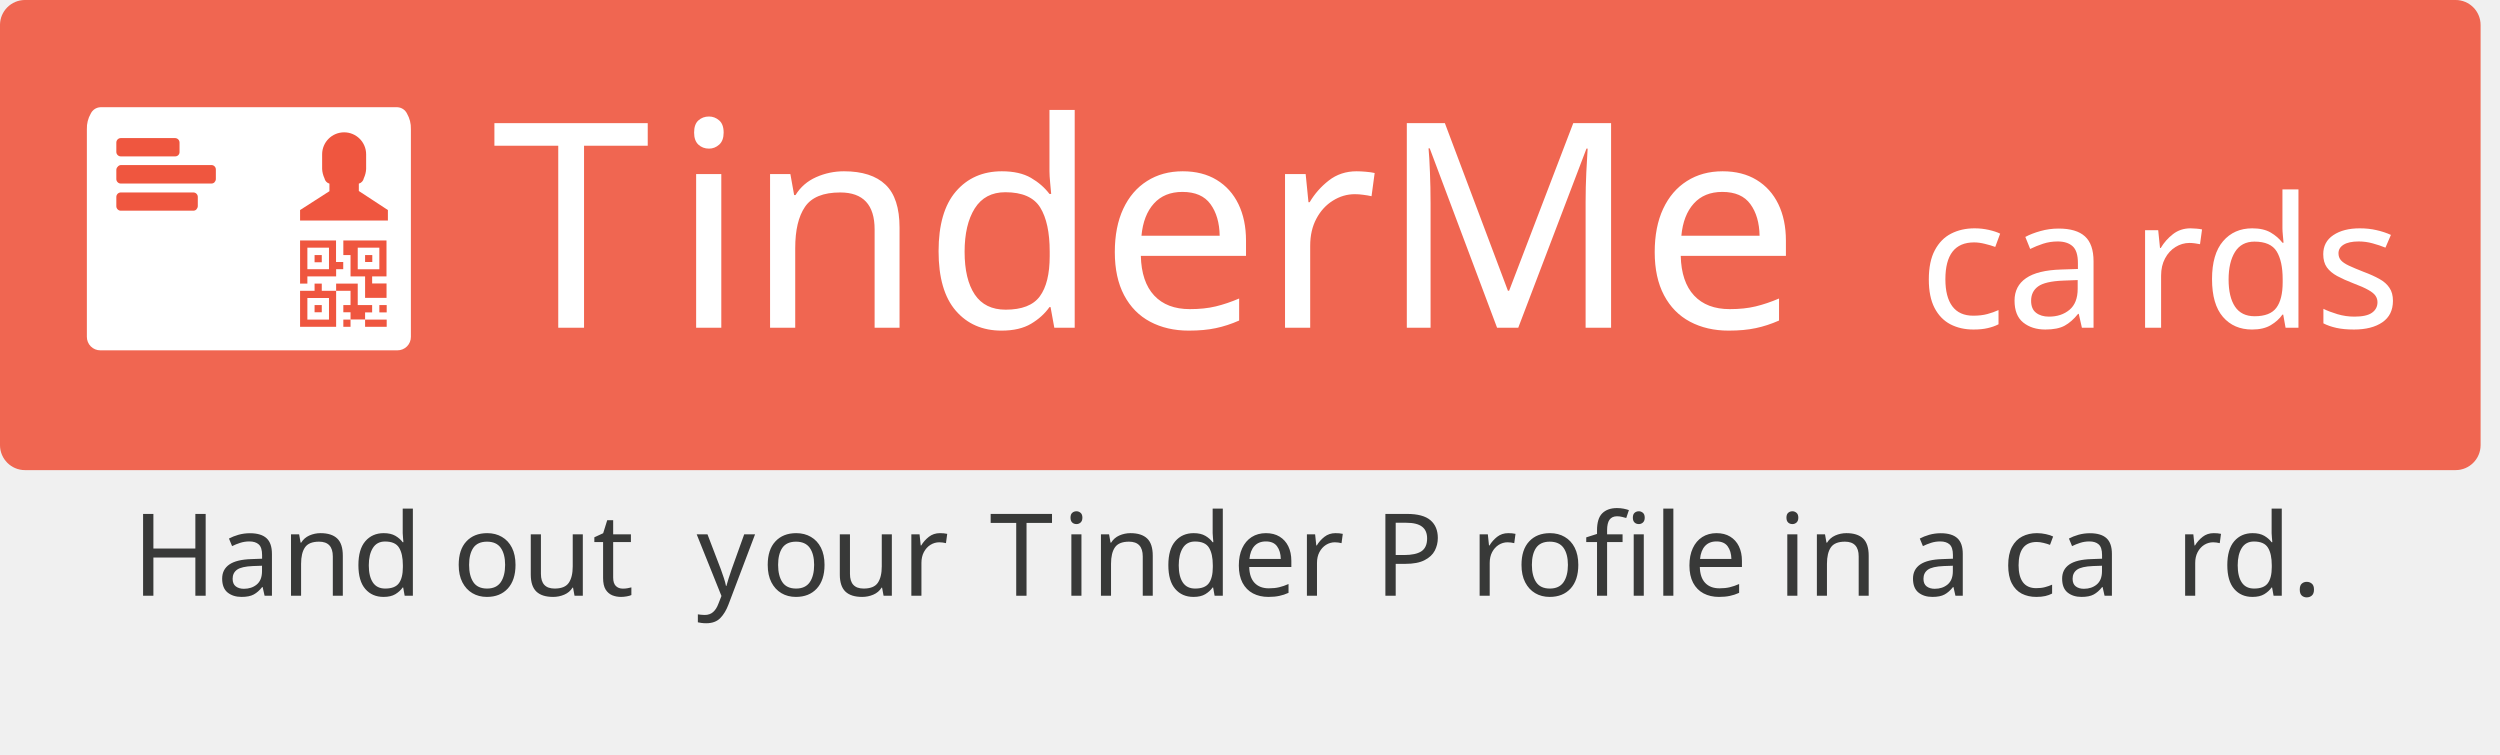
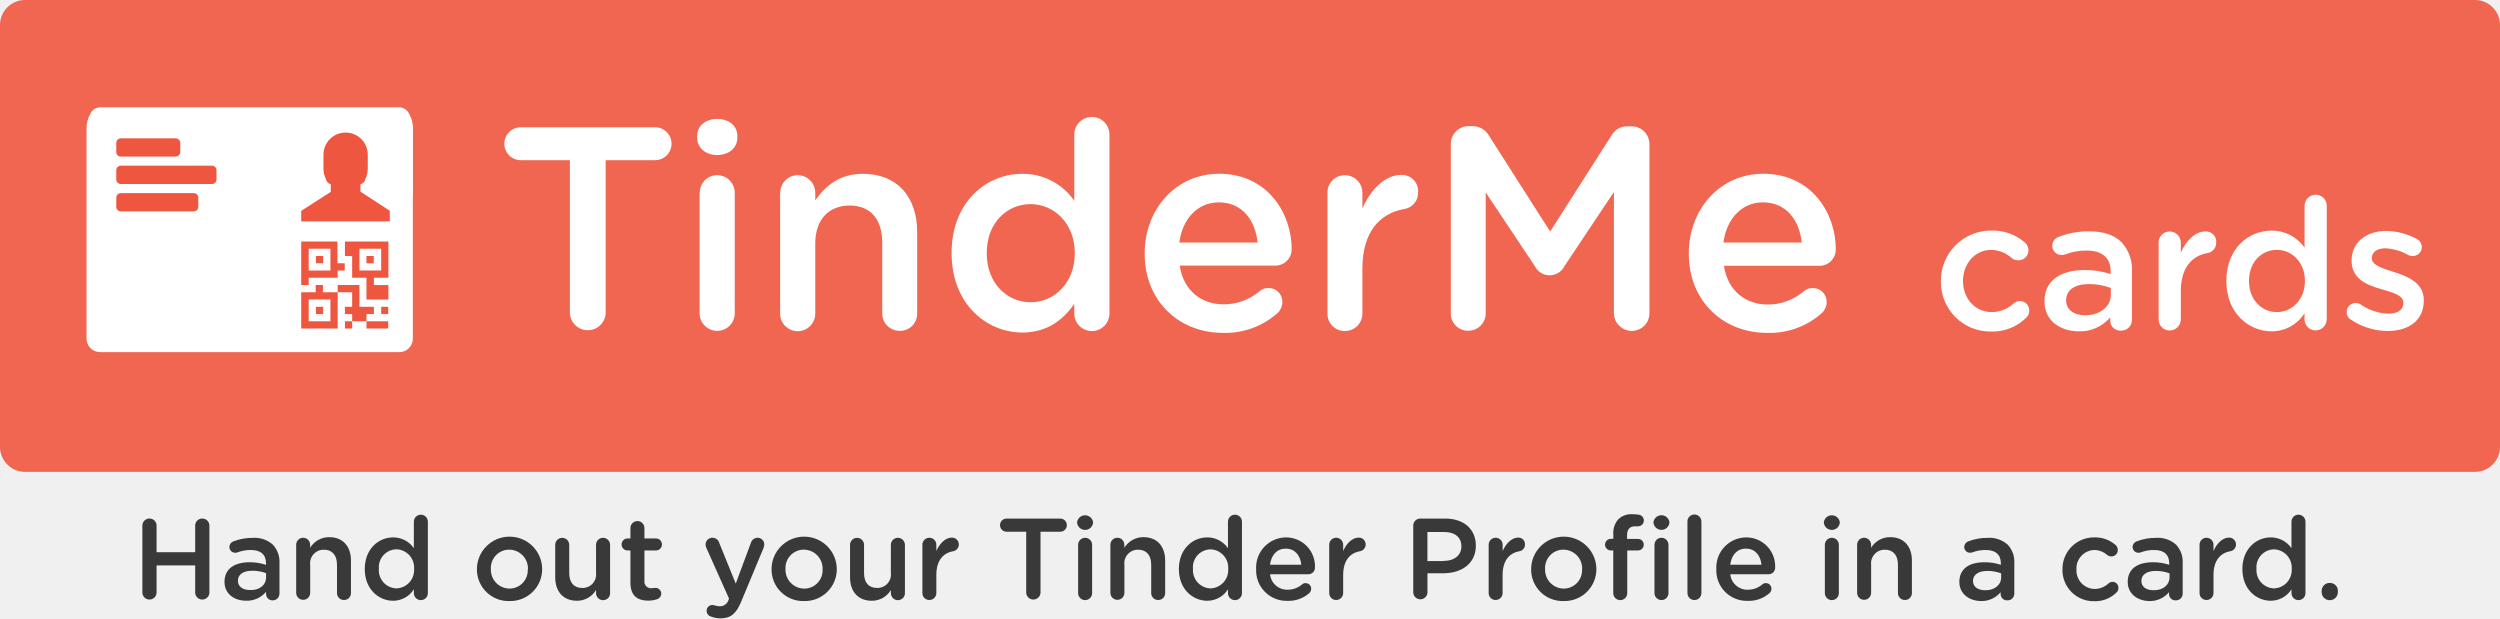
- <svg xmlns="http://www.w3.org/2000/svg" id="Layer_1" data-name="Layer 1" viewBox="0 0 499.88 150.78">
+ <svg xmlns="http://www.w3.org/2000/svg" id="Layer_1" data-name="Layer 1" viewBox="0 0 498 123.16">
  <defs>
-     <style>.cls-1{opacity:0.9;}.cls-2{fill:#ef563f;}.cls-3,.cls-4{fill:#fff;}.cls-4{font-size:57.3px;}.cls-4,.cls-9{font-family:Gotham Rounded;}.cls-5{letter-spacing:-1px;}.cls-6{font-size:54.59px;}.cls-7{font-size:36.39px;}.cls-8{fill:#010101;font-size:56.41px;}.cls-9{font-size:22.92px;fill:#383938;}</style>
+     <style>.cls-1{opacity:0.9;}.cls-2{fill:#ef563f;}.cls-3{fill:#fff;}.cls-4{fill:#383938;}</style>
  </defs>
  <g class="cls-1">
-     <rect class="cls-2" width="496" height="94" rx="5" ry="5" />
+     <rect class="cls-2" width="498" height="94" rx="5" ry="5" />
  </g>
-   <path class="cls-3" d="M19.37,41V27.83a5.83,5.83,0,0,1,.78-3.12,2.24,2.24,0,0,1,1.92-1.27H81.46a2.25,2.25,0,0,1,1.92,1.27,5.86,5.86,0,0,1,.78,3.12V41H19.37Zm64.79-1.35v29.7a2.68,2.68,0,0,1-2.7,2.7H22.07a2.68,2.68,0,0,1-2.7-2.7V39.64H84.16Zm-59.39,27h21.6V55.83H24.77v10.8Z" transform="translate(-2 -2)" />
-   <rect class="cls-3" x="19.94" y="52.28" width="30.82" height="15.52" />
-   <path class="cls-2" d="M63.46,58.71H62V50.08h7.19v4.31h1.44v1.44H69.21v1.44H63.46v1.44Zm2.88,1.44h2.87v7.2H62v-7.2H64.9V58.71h1.44v1.44Zm-2.88-4.32h4.32V51.52H63.46v4.32Zm0,5.76v4.31h4.32V61.59H63.46ZM64.9,53h1.44v1.44H64.9V53ZM66.34,63H64.9v1.44h1.44V63Zm10.07,1.44V63H73.53V58.71H69.21v1.44h2.88V63H70.65v1.44h1.44v1.44H75V64.47h1.44Zm0-7.2v1.44h2.88v2.88H75V57.27H72.09V53H70.65V50.08h8.63v7.19H76.41ZM70.65,67.35h1.44V65.91H70.65v1.44Zm7.2-11.51V51.52H73.53v4.32h4.32ZM75,54.39h1.44V53H75v1.44Zm0,11.51v1.44h4.32V65.91H75Zm2.88-1.44h1.44V63H77.85v1.44Z" transform="translate(-2 -2)" />
-   <path class="cls-2" d="M79.56,44v2.1H62V44l5.87-3.77V38.72a1.41,1.41,0,0,1-1-1.09,4.91,4.91,0,0,1-.46-1.84V32.86a4.4,4.4,0,0,1,8.8,0v2.93a4.94,4.94,0,0,1-.46,1.84,1.41,1.41,0,0,1-1,1.09v1.47Z" transform="translate(-2 -2)" />
-   <path class="cls-2" d="M37.67,33a0.87,0.87,0,0,1-.64.27H26.16A0.87,0.87,0,0,1,25.52,33a0.88,0.88,0,0,1-.26-0.63V30.52a0.9,0.9,0,0,1,.9-0.91H37a0.9,0.9,0,0,1,.9.91v1.81A0.88,0.88,0,0,1,37.67,33Zm7.24,5.43a0.86,0.86,0,0,1-.64.27H26.16a0.86,0.86,0,0,1-.64-0.27,0.88,0.88,0,0,1-.26-0.63V36a0.86,0.86,0,0,1,.26-0.64A0.87,0.87,0,0,1,26.16,35h18.1a0.88,0.88,0,0,1,.64.26,0.87,0.87,0,0,1,.26.64v1.81A0.88,0.88,0,0,1,44.91,38.4Zm-3.62,5.43a0.86,0.86,0,0,1-.64.27H26.16a0.86,0.86,0,0,1-.64-0.27,0.88,0.88,0,0,1-.26-0.63V41.38a0.9,0.9,0,0,1,.9-0.9H40.65a0.89,0.89,0,0,1,.9.9v1.81A0.88,0.88,0,0,1,41.29,43.82Z" transform="translate(-2 -2)" />
-   <text class="cls-4" transform="translate(98.28 65.53)">
-     <tspan class="cls-5">T</tspan>
-     <tspan x="36.04" y="0">inderMe</tspan>
-     <tspan class="cls-6" x="269.01" y="0"> </tspan>
-     <tspan class="cls-7" x="285.39" y="0">ca</tspan>
-     <tspan class="cls-7" x="327.54" y="0">r</tspan>
-     <tspan class="cls-7" x="342.02" y="0">ds</tspan>
-     <tspan class="cls-8" x="384.68" y="0"> </tspan>
-   </text>
-   <text class="cls-9" transform="translate(26.39 119.12)">Hand out <tspan x="112.9" y="0">y</tspan>
-     <tspan x="125.85" y="0">our </tspan>
-     <tspan x="171.46" y="0">T</tspan>
-     <tspan x="185.88" y="0">inder P</tspan>
-     <tspan x="267.51" y="0">r</tspan>
-     <tspan x="276.57" y="0">ofile in a ca</tspan>
-     <tspan x="408.58" y="0">r</tspan>
-     <tspan x="417.7" y="0">d.</tspan>
-   </text>
+   <path class="cls-3" d="M18.24,40V26.77A5.85,5.85,0,0,1,19,23.64a2.25,2.25,0,0,1,1.92-1.27H80.56a2.25,2.25,0,0,1,1.92,1.27,5.88,5.88,0,0,1,.79,3.13V40h-65Zm65-1.35V68.43a2.69,2.69,0,0,1-2.71,2.71H20.95a2.69,2.69,0,0,1-2.71-2.71V38.62h65ZM23.65,65.72H45.33V54.88H23.65V65.72Z" transform="translate(-1 -1)" />
+   <rect class="cls-3" x="19.81" y="52.33" width="30.93" height="15.58" />
+   <path class="cls-2" d="M62.49,57.77H61V49.11h7.22v4.33h1.45v1.45H68.26v1.44H62.49v1.44Zm2.89,1.45h2.89v7.22H61V59.22h2.89V57.77h1.44v1.45Zm-2.89-4.33h4.33V50.55H62.49v4.33Zm0,5.78V65h4.33V60.66H62.49ZM63.93,52h1.44v1.44H63.93V52Zm1.44,10.11H63.93v1.45h1.44V62.11Zm10.11,1.45V62.11H72.6V57.77H68.26v1.45h2.89v2.89H69.71v1.45h1.44V65H74V63.55h1.45Zm0-7.22v1.44h2.89v2.89H74V56.33H71.15V52H69.71V49.11h8.66v7.22H75.49ZM69.71,66.44h1.44V65H69.71v1.45Zm7.22-11.55V50.55H72.6v4.33h4.33ZM74,53.44h1.45V52H74v1.44ZM74,65v1.45h4.33V65H74Zm2.89-1.44h1.44V62.11H76.93v1.45Z" transform="translate(-1 -1)" />
+   <path class="cls-2" d="M78.65,43v2.1H61V43l5.89-3.78V37.71a1.41,1.41,0,0,1-1-1.1,4.93,4.93,0,0,1-.46-1.85V31.82a4.41,4.41,0,0,1,8.83,0v2.94a5,5,0,0,1-.46,1.85,1.41,1.41,0,0,1-1,1.1v1.47Z" transform="translate(-1 -1)" />
+   <path class="cls-2" d="M36.6,31.93a0.87,0.87,0,0,1-.64.27H25.06a0.87,0.87,0,0,1-.64-0.27,0.89,0.89,0,0,1-.26-0.64V29.47a0.91,0.91,0,0,1,.91-0.91H36a0.91,0.91,0,0,1,.91.91v1.82A0.89,0.89,0,0,1,36.6,31.93Zm7.27,5.45a0.87,0.87,0,0,1-.65.27H25.06a0.86,0.86,0,0,1-.64-0.27,0.88,0.88,0,0,1-.26-0.63V34.92a0.86,0.86,0,0,1,.26-0.64A0.88,0.88,0,0,1,25.06,34H43.22a0.88,0.88,0,0,1,.65.27,0.87,0.87,0,0,1,.26.64v1.82A0.89,0.89,0,0,1,43.87,37.38Zm-3.63,5.45a0.87,0.87,0,0,1-.64.28H25.06a0.87,0.87,0,0,1-.64-0.28,0.88,0.88,0,0,1-.26-0.64V40.38a0.9,0.9,0,0,1,.91-0.91H39.59a0.9,0.9,0,0,1,.91.91v1.82A0.88,0.88,0,0,1,40.24,42.83Z" transform="translate(-1 -1)" />
+   <path class="cls-3" d="M114.52,32.91h-9.78a3.28,3.28,0,0,1,0-6.56h26.75a3.28,3.28,0,0,1,0,6.56h-9.84V63.4a3.57,3.57,0,0,1-7.13,0V32.91Z" transform="translate(-1 -1)" />
+   <path class="cls-3" d="M139.88,28.08c0-2.07,1.73-3.39,4-3.39s4,1.32,4,3.39v0.35c0,2.07-1.73,3.45-4,3.45s-4-1.38-4-3.45V28.08Zm0.52,11.33a3.44,3.44,0,0,1,3.45-3.51,3.49,3.49,0,0,1,3.51,3.51v24a3.48,3.48,0,0,1-7,0v-24Z" transform="translate(-1 -1)" />
+   <path class="cls-3" d="M156.44,39.41a3.44,3.44,0,0,1,3.45-3.51,3.49,3.49,0,0,1,3.51,3.51v1.5c2-2.82,4.77-5.29,9.49-5.29,6.84,0,10.81,4.6,10.81,11.62V63.45a3.39,3.39,0,0,1-3.45,3.45,3.44,3.44,0,0,1-3.51-3.45V49.36c0-4.72-2.36-7.42-6.5-7.42s-6.84,2.82-6.84,7.53v14a3.48,3.48,0,0,1-7,0v-24Z" transform="translate(-1 -1)" />
+   <path class="cls-3" d="M222,63.45a3.48,3.48,0,0,1-7,0v-1.9c-2.24,3.16-5.41,5.69-10.35,5.69-7.13,0-14.09-5.69-14.09-15.76V51.38c0-10.07,6.84-15.76,14.09-15.76A12.42,12.42,0,0,1,215,41V27.79a3.48,3.48,0,0,1,7,0V63.45ZM197.56,51.38v0.11c0,5.87,4,9.72,8.74,9.72s8.8-3.91,8.8-9.72V51.38c0-5.87-4.14-9.72-8.8-9.72S197.56,45.34,197.56,51.38Z" transform="translate(-1 -1)" />
+   <path class="cls-3" d="M244.61,67.31c-8.8,0-15.59-6.38-15.59-15.76V51.43c0-8.68,6.15-15.82,14.84-15.82,9.66,0,14.44,7.94,14.44,15A3.25,3.25,0,0,1,255,53.91H236c0.75,4.95,4.26,7.71,8.74,7.71A10.92,10.92,0,0,0,251.91,59a2.59,2.59,0,0,1,1.78-.63,2.74,2.74,0,0,1,2.76,2.82,3,3,0,0,1-.92,2.13A15.59,15.59,0,0,1,244.61,67.31Zm6.9-18c-0.46-4.49-3.11-8-7.71-8-4.26,0-7.25,3.28-7.88,8h15.59Z" transform="translate(-1 -1)" />
+   <path class="cls-3" d="M265.43,39.41a3.44,3.44,0,0,1,3.45-3.51,3.49,3.49,0,0,1,3.51,3.51v3.11c1.61-3.8,4.6-6.67,7.65-6.67a3.23,3.23,0,0,1,3.45,3.45,3.26,3.26,0,0,1-2.76,3.34c-4.95.86-8.34,4.66-8.34,11.85v9a3.47,3.47,0,0,1-3.51,3.45,3.42,3.42,0,0,1-3.45-3.45v-24Z" transform="translate(-1 -1)" />
+   <path class="cls-3" d="M290,29.69a3.55,3.55,0,0,1,3.57-3.57h0.75a3.73,3.73,0,0,1,3.28,1.9l12.19,19.1L322,28a3.56,3.56,0,0,1,3.22-1.84H326a3.55,3.55,0,0,1,3.57,3.57V63.4A3.5,3.5,0,0,1,326,66.91a3.56,3.56,0,0,1-3.51-3.51V39.24L312.65,54a3.3,3.3,0,0,1-5.92,0l-9.78-14.67v24.1a3.44,3.44,0,0,1-3.51,3.45A3.39,3.39,0,0,1,290,63.45V29.69Z" transform="translate(-1 -1)" />
+   <path class="cls-3" d="M353,67.31c-8.8,0-15.59-6.38-15.59-15.76V51.43c0-8.68,6.16-15.82,14.84-15.82,9.66,0,14.44,7.94,14.44,15a3.25,3.25,0,0,1-3.28,3.34h-19c0.75,4.95,4.26,7.71,8.74,7.71A10.91,10.91,0,0,0,360.33,59a2.59,2.59,0,0,1,1.78-.63,2.74,2.74,0,0,1,2.76,2.82,3,3,0,0,1-.92,2.13A15.59,15.59,0,0,1,353,67.31Zm6.9-18c-0.46-4.49-3.11-8-7.71-8-4.26,0-7.25,3.28-7.88,8h15.59Z" transform="translate(-1 -1)" />
+   <path class="cls-3" d="M387.62,57.08V57a10,10,0,0,1,10-10.08,9.76,9.76,0,0,1,6.76,2.41,2.09,2.09,0,0,1,.69,1.53,2,2,0,0,1-2,2,2.25,2.25,0,0,1-1.32-.44,6.12,6.12,0,0,0-4.13-1.64c-3.22,0-5.59,2.78-5.59,6.14V57c0,3.43,2.37,6.17,5.77,6.17a6.44,6.44,0,0,0,4.31-1.72,1.86,1.86,0,0,1,3.11,1.46,1.73,1.73,0,0,1-.62,1.39,9.44,9.44,0,0,1-7,2.74A9.85,9.85,0,0,1,387.62,57.08Z" transform="translate(-1 -1)" />
+   <path class="cls-3" d="M408.26,61.06V61c0-4.16,3.25-6.21,8-6.21a16.12,16.12,0,0,1,5.19.8V55.11c0-2.74-1.68-4.2-4.79-4.2a11.45,11.45,0,0,0-4.27.77,2.49,2.49,0,0,1-.69.11A1.84,1.84,0,0,1,409.8,50,1.93,1.93,0,0,1,411,48.21a16.53,16.53,0,0,1,6.21-1.13c2.89,0,5,.77,6.39,2.16a8,8,0,0,1,2.08,6v9.5a2.11,2.11,0,0,1-2.16,2.12,2,2,0,0,1-2.16-1.86V64.21A7.84,7.84,0,0,1,415.09,67C411.48,67,408.26,64.94,408.26,61.06Zm13.22-1.39V58.36a12.26,12.26,0,0,0-4.38-.77c-2.85,0-4.53,1.21-4.53,3.22v0.07c0,1.86,1.64,2.92,3.76,2.92C419.26,63.8,421.49,62.12,421.49,59.68Z" transform="translate(-1 -1)" />
+   <path class="cls-3" d="M431,49.34a2.18,2.18,0,0,1,2.19-2.23,2.21,2.21,0,0,1,2.23,2.23v2c1-2.41,2.92-4.24,4.86-4.24a2.05,2.05,0,0,1,2.19,2.19,2.07,2.07,0,0,1-1.75,2.12c-3.14.55-5.3,3-5.3,7.53v5.7a2.21,2.21,0,0,1-2.23,2.19A2.18,2.18,0,0,1,431,64.61V49.34Z" transform="translate(-1 -1)" />
+   <path class="cls-3" d="M464.48,64.61a2.21,2.21,0,0,1-4.42,0V63.4A7.72,7.72,0,0,1,453.49,67c-4.53,0-9-3.62-9-10V56.94c0-6.39,4.35-10,9-10a7.89,7.89,0,0,1,6.58,3.4V42a2.21,2.21,0,0,1,4.42,0V64.61ZM449,56.94V57c0,3.73,2.56,6.17,5.55,6.17s5.59-2.48,5.59-6.17V56.94c0-3.73-2.63-6.17-5.59-6.17S449,53.1,449,56.94Z" transform="translate(-1 -1)" />
+   <path class="cls-3" d="M469.3,64.68a1.69,1.69,0,0,1-.84-1.53,1.77,1.77,0,0,1,1.79-1.79,1.92,1.92,0,0,1,.95.26,10.19,10.19,0,0,0,5.55,1.86c1.9,0,3-.8,3-2.08V61.32c0-1.5-2-2-4.31-2.7-2.85-.8-6-2-6-5.66V52.88c0-3.65,3-5.88,6.87-5.88a13.25,13.25,0,0,1,6.06,1.57,1.87,1.87,0,0,1,1.06,1.68A1.78,1.78,0,0,1,481.58,52a1.73,1.73,0,0,1-.88-0.22,10.52,10.52,0,0,0-4.53-1.32c-1.72,0-2.7.8-2.7,1.9v0.07c0,1.42,2.08,2,4.35,2.74,2.81,0.88,6,2.16,6,5.63v0.07c0,4.06-3.14,6.06-7.16,6.06A13.19,13.19,0,0,1,469.3,64.68Z" transform="translate(-1 -1)" />
+   <path class="cls-4" d="M29.36,105.59a1.42,1.42,0,0,1,2.83,0V111h7.69v-5.41a1.42,1.42,0,0,1,2.83,0v13.54a1.42,1.42,0,0,1-2.83,0v-5.5H32.19v5.5a1.42,1.42,0,0,1-2.83,0V105.59Z" transform="translate(-1 -1)" />
+   <path class="cls-4" d="M45.72,116.91v0c0-2.63,2-3.91,5-3.91a10.18,10.18,0,0,1,3.27.51v-0.3c0-1.73-1.06-2.65-3-2.65a7.23,7.23,0,0,0-2.69.48,1.61,1.61,0,0,1-.44.07,1.16,1.16,0,0,1-1.17-1.15,1.21,1.21,0,0,1,.76-1.1,10.37,10.37,0,0,1,3.91-.72,5.45,5.45,0,0,1,4,1.36,5,5,0,0,1,1.31,3.75v6a1.33,1.33,0,0,1-1.36,1.34A1.26,1.26,0,0,1,54,119.35v-0.46a4.94,4.94,0,0,1-4,1.77C47.74,120.67,45.72,119.35,45.72,116.91ZM54,116v-0.83a7.69,7.69,0,0,0-2.76-.48c-1.8,0-2.85.76-2.85,2v0c0,1.17,1,1.84,2.37,1.84C52.64,118.64,54,117.58,54,116Z" transform="translate(-1 -1)" />
+   <path class="cls-4" d="M60,109.52a1.38,1.38,0,0,1,1.38-1.4,1.39,1.39,0,0,1,1.4,1.4v0.6a4.41,4.41,0,0,1,3.8-2.12c2.74,0,4.33,1.84,4.33,4.65v6.49a1.36,1.36,0,0,1-1.38,1.38,1.37,1.37,0,0,1-1.4-1.38v-5.64c0-1.89-.94-3-2.6-3a2.7,2.7,0,0,0-2.74,3v5.59a1.39,1.39,0,0,1-2.79,0v-9.62Z" transform="translate(-1 -1)" />
+   <path class="cls-4" d="M86.23,119.15a1.39,1.39,0,0,1-2.79,0v-0.76a4.87,4.87,0,0,1-4.14,2.28c-2.85,0-5.64-2.28-5.64-6.31v0c0-4,2.74-6.31,5.64-6.31a5,5,0,0,1,4.14,2.14v-5.27a1.39,1.39,0,0,1,2.79,0v14.27Zm-9.76-4.83v0a3.62,3.62,0,0,0,3.5,3.89,3.66,3.66,0,0,0,3.52-3.89v0A3.65,3.65,0,0,0,80,110.42,3.56,3.56,0,0,0,76.48,114.31Z" transform="translate(-1 -1)" />
+   <path class="cls-4" d="M96,114.4v0a6.48,6.48,0,0,1,13,0v0a6.35,6.35,0,0,1-6.51,6.33A6.29,6.29,0,0,1,96,114.4Zm10.17,0v0a3.76,3.76,0,0,0-3.73-3.91,3.65,3.65,0,0,0-3.66,3.87v0a3.75,3.75,0,0,0,3.71,3.89A3.65,3.65,0,0,0,106.13,114.4Z" transform="translate(-1 -1)" />
+   <path class="cls-4" d="M122.54,119.15a1.4,1.4,0,0,1-2.81,0v-0.62a4.37,4.37,0,0,1-3.8,2.14c-2.74,0-4.33-1.84-4.33-4.67v-6.47a1.39,1.39,0,1,1,2.79,0v5.64c0,1.89.94,2.95,2.6,2.95a2.68,2.68,0,0,0,2.74-3v-5.59a1.39,1.39,0,0,1,1.4-1.4,1.41,1.41,0,0,1,1.4,1.4v9.62Z" transform="translate(-1 -1)" />
+   <path class="cls-4" d="M126.58,117.05v-6.4h-0.46a1.2,1.2,0,1,1,0-2.39h0.46v-2.07a1.39,1.39,0,0,1,2.79,0v2.07h2.19a1.2,1.2,0,1,1,0,2.39h-2.19v6a1.33,1.33,0,0,0,1.5,1.52,6.75,6.75,0,0,0,.69-0.07,1.17,1.17,0,0,1,1.17,1.15,1.2,1.2,0,0,1-.74,1.08,5.54,5.54,0,0,1-1.91.32C128,120.62,126.58,119.72,126.58,117.05Z" transform="translate(-1 -1)" />
+   <path class="cls-4" d="M142.64,123.82a1.19,1.19,0,0,1-.88-1.15,1.12,1.12,0,0,1,1.13-1.15,1.45,1.45,0,0,1,.51.09,3.12,3.12,0,0,0,1,.16,1.76,1.76,0,0,0,1.73-1.29l0.09-.25-4.51-10.08a1.87,1.87,0,0,1-.16-0.67,1.34,1.34,0,0,1,1.38-1.36,1.4,1.4,0,0,1,1.36,1.06l3.27,8.08,3-8.08a1.43,1.43,0,0,1,1.34-1.06,1.32,1.32,0,0,1,1.34,1.31,2.47,2.47,0,0,1-.12.67l-4.44,10.66c-1,2.49-2.14,3.41-4.1,3.41A4.93,4.93,0,0,1,142.64,123.82Z" transform="translate(-1 -1)" />
+   <path class="cls-4" d="M154.69,114.4v0a6.48,6.48,0,0,1,13,0v0a6.35,6.35,0,0,1-6.51,6.33A6.29,6.29,0,0,1,154.69,114.4Zm10.17,0v0a3.76,3.76,0,0,0-3.73-3.91,3.65,3.65,0,0,0-3.66,3.87v0a3.75,3.75,0,0,0,3.71,3.89A3.65,3.65,0,0,0,164.86,114.4Z" transform="translate(-1 -1)" />
+   <path class="cls-4" d="M181.27,119.15a1.4,1.4,0,0,1-2.81,0v-0.62a4.37,4.37,0,0,1-3.8,2.14c-2.74,0-4.33-1.84-4.33-4.67v-6.47a1.39,1.39,0,1,1,2.79,0v5.64c0,1.89.94,2.95,2.6,2.95a2.68,2.68,0,0,0,2.74-3v-5.59a1.39,1.39,0,0,1,1.4-1.4,1.41,1.41,0,0,1,1.4,1.4v9.62Z" transform="translate(-1 -1)" />
+   <path class="cls-4" d="M184.74,109.52a1.38,1.38,0,0,1,1.38-1.4,1.39,1.39,0,0,1,1.4,1.4v1.24c0.65-1.52,1.84-2.67,3.06-2.67a1.37,1.37,0,0,1,.28,2.72c-2,.35-3.34,1.86-3.34,4.74v3.59a1.39,1.39,0,0,1-1.4,1.38,1.37,1.37,0,0,1-1.38-1.38v-9.62Z" transform="translate(-1 -1)" />
+   <path class="cls-4" d="M205.42,106.92h-3.91a1.31,1.31,0,1,1,0-2.62h10.7a1.31,1.31,0,0,1,0,2.62h-3.94v12.2a1.43,1.43,0,0,1-2.85,0v-12.2Z" transform="translate(-1 -1)" />
+   <path class="cls-4" d="M215.56,105a1.61,1.61,0,0,1,3.18,0v0.14a1.6,1.6,0,0,1-3.18,0V105Zm0.21,4.53a1.38,1.38,0,0,1,1.38-1.4,1.39,1.39,0,0,1,1.4,1.4v9.62a1.39,1.39,0,0,1-2.79,0v-9.62Z" transform="translate(-1 -1)" />
+   <path class="cls-4" d="M222.19,109.52a1.38,1.38,0,0,1,1.38-1.4,1.39,1.39,0,0,1,1.4,1.4v0.6a4.41,4.41,0,0,1,3.8-2.12c2.74,0,4.33,1.84,4.33,4.65v6.49a1.36,1.36,0,0,1-1.38,1.38,1.37,1.37,0,0,1-1.4-1.38v-5.64c0-1.89-.94-3-2.6-3a2.7,2.7,0,0,0-2.74,3v5.59a1.39,1.39,0,0,1-2.79,0v-9.62Z" transform="translate(-1 -1)" />
+   <path class="cls-4" d="M248.4,119.15a1.39,1.39,0,0,1-2.79,0v-0.76a4.87,4.87,0,0,1-4.14,2.28c-2.85,0-5.64-2.28-5.64-6.31v0c0-4,2.74-6.31,5.64-6.31a5,5,0,0,1,4.14,2.14v-5.27a1.39,1.39,0,0,1,2.79,0v14.27Zm-9.76-4.83v0a3.62,3.62,0,0,0,3.5,3.89,3.66,3.66,0,0,0,3.52-3.89v0a3.65,3.65,0,0,0-3.52-3.89A3.56,3.56,0,0,0,238.64,114.31Z" transform="translate(-1 -1)" />
+   <path class="cls-4" d="M257.46,120.69a6.06,6.06,0,0,1-6.24-6.31v0a6,6,0,0,1,5.94-6.33,5.75,5.75,0,0,1,5.78,6,1.3,1.3,0,0,1-1.31,1.34H254a3.39,3.39,0,0,0,3.5,3.08,4.37,4.37,0,0,0,2.88-1.06,1,1,0,0,1,.71-0.25,1.1,1.1,0,0,1,1.1,1.13,1.21,1.21,0,0,1-.37.85A6.23,6.23,0,0,1,257.46,120.69Zm2.76-7.2c-0.18-1.8-1.24-3.2-3.08-3.2s-2.9,1.31-3.15,3.2h6.24Z" transform="translate(-1 -1)" />
+   <path class="cls-4" d="M265.78,109.52a1.38,1.38,0,0,1,1.38-1.4,1.39,1.39,0,0,1,1.4,1.4v1.24c0.65-1.52,1.84-2.67,3.06-2.67a1.37,1.37,0,0,1,.28,2.72c-2,.35-3.34,1.86-3.34,4.74v3.59a1.39,1.39,0,0,1-1.4,1.38,1.37,1.37,0,0,1-1.38-1.38v-9.62Z" transform="translate(-1 -1)" />
+   <path class="cls-4" d="M282.51,105.73a1.4,1.4,0,0,1,1.43-1.43h4.93c3.77,0,6.12,2.14,6.12,5.39v0c0,3.61-2.9,5.5-6.44,5.5h-3.2v3.89a1.42,1.42,0,0,1-2.83,0v-13.4Zm6.12,7c2.14,0,3.48-1.2,3.48-2.88v0c0-1.89-1.36-2.88-3.48-2.88h-3.29v5.8h3.29Z" transform="translate(-1 -1)" />
+   <path class="cls-4" d="M297.55,109.52a1.37,1.37,0,0,1,1.38-1.4,1.39,1.39,0,0,1,1.4,1.4v1.24c0.65-1.52,1.84-2.67,3.06-2.67a1.29,1.29,0,0,1,1.38,1.38,1.31,1.31,0,0,1-1.11,1.34c-2,.35-3.34,1.86-3.34,4.74v3.59a1.39,1.39,0,0,1-1.4,1.38,1.37,1.37,0,0,1-1.38-1.38v-9.62Z" transform="translate(-1 -1)" />
+   <path class="cls-4" d="M306,114.4v0a6.48,6.48,0,0,1,13,0v0a6.35,6.35,0,0,1-6.52,6.33A6.28,6.28,0,0,1,306,114.4Zm10.17,0v0a3.76,3.76,0,0,0-3.73-3.91,3.65,3.65,0,0,0-3.66,3.87v0a3.75,3.75,0,0,0,3.71,3.89A3.65,3.65,0,0,0,316.14,114.4Z" transform="translate(-1 -1)" />
+   <path class="cls-4" d="M322.37,110.65h-0.48a1.16,1.16,0,0,1-1.17-1.15,1.18,1.18,0,0,1,1.17-1.17h0.48v-0.9a4.11,4.11,0,0,1,1-3,3.68,3.68,0,0,1,2.74-1,8,8,0,0,1,1.4.11,1.16,1.16,0,0,1-.21,2.3,4.6,4.6,0,0,0-.58,0c-1.06,0-1.61.58-1.61,1.84v0.67h2.16a1.15,1.15,0,0,1,1.17,1.15,1.16,1.16,0,0,1-1.17,1.15h-2.12v8.5a1.39,1.39,0,0,1-2.79,0v-8.5Zm8-5.66a1.61,1.61,0,0,1,3.18,0v0.14a1.6,1.6,0,0,1-3.18,0V105Zm0.21,4.53a1.38,1.38,0,0,1,1.38-1.4,1.4,1.4,0,0,1,1.4,1.4v9.62a1.39,1.39,0,0,1-2.79,0v-9.62Z" transform="translate(-1 -1)" />
+   <path class="cls-4" d="M337.14,104.87a1.37,1.37,0,0,1,1.38-1.38,1.39,1.39,0,0,1,1.4,1.38v14.27a1.39,1.39,0,0,1-2.78,0V104.87Z" transform="translate(-1 -1)" />
+   <path class="cls-4" d="M349.13,120.69a6.06,6.06,0,0,1-6.24-6.31v0a6,6,0,0,1,5.94-6.33,5.75,5.75,0,0,1,5.78,6,1.3,1.3,0,0,1-1.31,1.34h-7.62a3.39,3.39,0,0,0,3.5,3.08,4.38,4.38,0,0,0,2.88-1.06,1,1,0,0,1,.71-0.25,1.09,1.09,0,0,1,1.1,1.13,1.21,1.21,0,0,1-.37.85A6.23,6.23,0,0,1,349.13,120.69Zm2.76-7.2c-0.18-1.8-1.24-3.2-3.08-3.2s-2.9,1.31-3.15,3.2h6.24Z" transform="translate(-1 -1)" />
+   <path class="cls-4" d="M364.31,105a1.61,1.61,0,0,1,3.18,0v0.14a1.6,1.6,0,0,1-3.18,0V105Zm0.21,4.53a1.38,1.38,0,0,1,1.38-1.4,1.39,1.39,0,0,1,1.4,1.4v9.62a1.39,1.39,0,0,1-2.79,0v-9.62Z" transform="translate(-1 -1)" />
+   <path class="cls-4" d="M370.94,109.52a1.38,1.38,0,0,1,1.38-1.4,1.4,1.4,0,0,1,1.4,1.4v0.6a4.4,4.4,0,0,1,3.8-2.12c2.74,0,4.33,1.84,4.33,4.65v6.49a1.36,1.36,0,0,1-1.38,1.38,1.37,1.37,0,0,1-1.4-1.38v-5.64c0-1.89-.94-3-2.6-3a2.7,2.7,0,0,0-2.74,3v5.59a1.39,1.39,0,0,1-2.79,0v-9.62Z" transform="translate(-1 -1)" />
+   <path class="cls-4" d="M391.3,116.91v0c0-2.63,2-3.91,5-3.91a10.18,10.18,0,0,1,3.27.51v-0.3c0-1.73-1.06-2.65-3-2.65a7.23,7.23,0,0,0-2.69.48,1.62,1.62,0,0,1-.44.07,1.16,1.16,0,0,1-1.17-1.15,1.21,1.21,0,0,1,.76-1.1,10.37,10.37,0,0,1,3.91-.72,5.45,5.45,0,0,1,4,1.36,5,5,0,0,1,1.31,3.75v6a1.33,1.33,0,0,1-1.36,1.34,1.26,1.26,0,0,1-1.36-1.17v-0.46a4.94,4.94,0,0,1-4,1.77C393.32,120.67,391.3,119.35,391.3,116.91Zm8.33-.87v-0.83a7.7,7.7,0,0,0-2.76-.48c-1.79,0-2.85.76-2.85,2v0c0,1.17,1,1.84,2.37,1.84C398.22,118.64,399.63,117.58,399.63,116Z" transform="translate(-1 -1)" />
+   <path class="cls-4" d="M411.84,114.4v0a6.27,6.27,0,0,1,6.33-6.35,6.15,6.15,0,0,1,4.26,1.52,1.32,1.32,0,0,1,.44,1,1.27,1.27,0,0,1-1.29,1.27,1.42,1.42,0,0,1-.83-0.28,3.85,3.85,0,0,0-2.6-1,3.67,3.67,0,0,0-3.52,3.87v0a3.68,3.68,0,0,0,3.64,3.89,4.05,4.05,0,0,0,2.72-1.08,1.17,1.17,0,0,1,2,.92,1.08,1.08,0,0,1-.39.87,6,6,0,0,1-4.42,1.73A6.2,6.2,0,0,1,411.84,114.4Z" transform="translate(-1 -1)" />
+   <path class="cls-4" d="M424.84,116.91v0c0-2.63,2-3.91,5-3.91a10.17,10.17,0,0,1,3.27.51v-0.3c0-1.73-1.06-2.65-3-2.65a7.24,7.24,0,0,0-2.69.48,1.62,1.62,0,0,1-.44.07,1.16,1.16,0,0,1-1.17-1.15,1.21,1.21,0,0,1,.76-1.1,10.38,10.38,0,0,1,3.91-.72,5.45,5.45,0,0,1,4,1.36,5,5,0,0,1,1.31,3.75v6a1.33,1.33,0,0,1-1.36,1.34,1.26,1.26,0,0,1-1.36-1.17v-0.46a4.94,4.94,0,0,1-4,1.77C426.86,120.67,424.84,119.35,424.84,116.91Zm8.33-.87v-0.83a7.69,7.69,0,0,0-2.76-.48c-1.8,0-2.85.76-2.85,2v0c0,1.17,1,1.84,2.37,1.84C431.77,118.64,433.17,117.58,433.17,116Z" transform="translate(-1 -1)" />
+   <path class="cls-4" d="M439.15,109.52a1.38,1.38,0,0,1,1.38-1.4,1.4,1.4,0,0,1,1.4,1.4v1.24c0.64-1.52,1.84-2.67,3.06-2.67a1.37,1.37,0,0,1,.28,2.72c-2,.35-3.34,1.86-3.34,4.74v3.59a1.39,1.39,0,0,1-1.4,1.38,1.37,1.37,0,0,1-1.38-1.38v-9.62Z" transform="translate(-1 -1)" />
+   <path class="cls-4" d="M460.25,119.15a1.39,1.39,0,0,1-2.79,0v-0.76a4.86,4.86,0,0,1-4.14,2.28c-2.85,0-5.64-2.28-5.64-6.31v0c0-4,2.74-6.31,5.64-6.31a5,5,0,0,1,4.14,2.14v-5.27a1.39,1.39,0,0,1,2.79,0v14.27Zm-9.76-4.83v0a3.62,3.62,0,0,0,3.5,3.89,3.66,3.66,0,0,0,3.52-3.89v0a3.65,3.65,0,0,0-3.52-3.89A3.56,3.56,0,0,0,450.49,114.31Z" transform="translate(-1 -1)" />
+   <path class="cls-4" d="M465.1,117.12a1.57,1.57,0,0,1,1.61,1.59v0.23a1.62,1.62,0,0,1-3.24,0v-0.23A1.57,1.57,0,0,1,465.1,117.12Z" transform="translate(-1 -1)" />
</svg>
